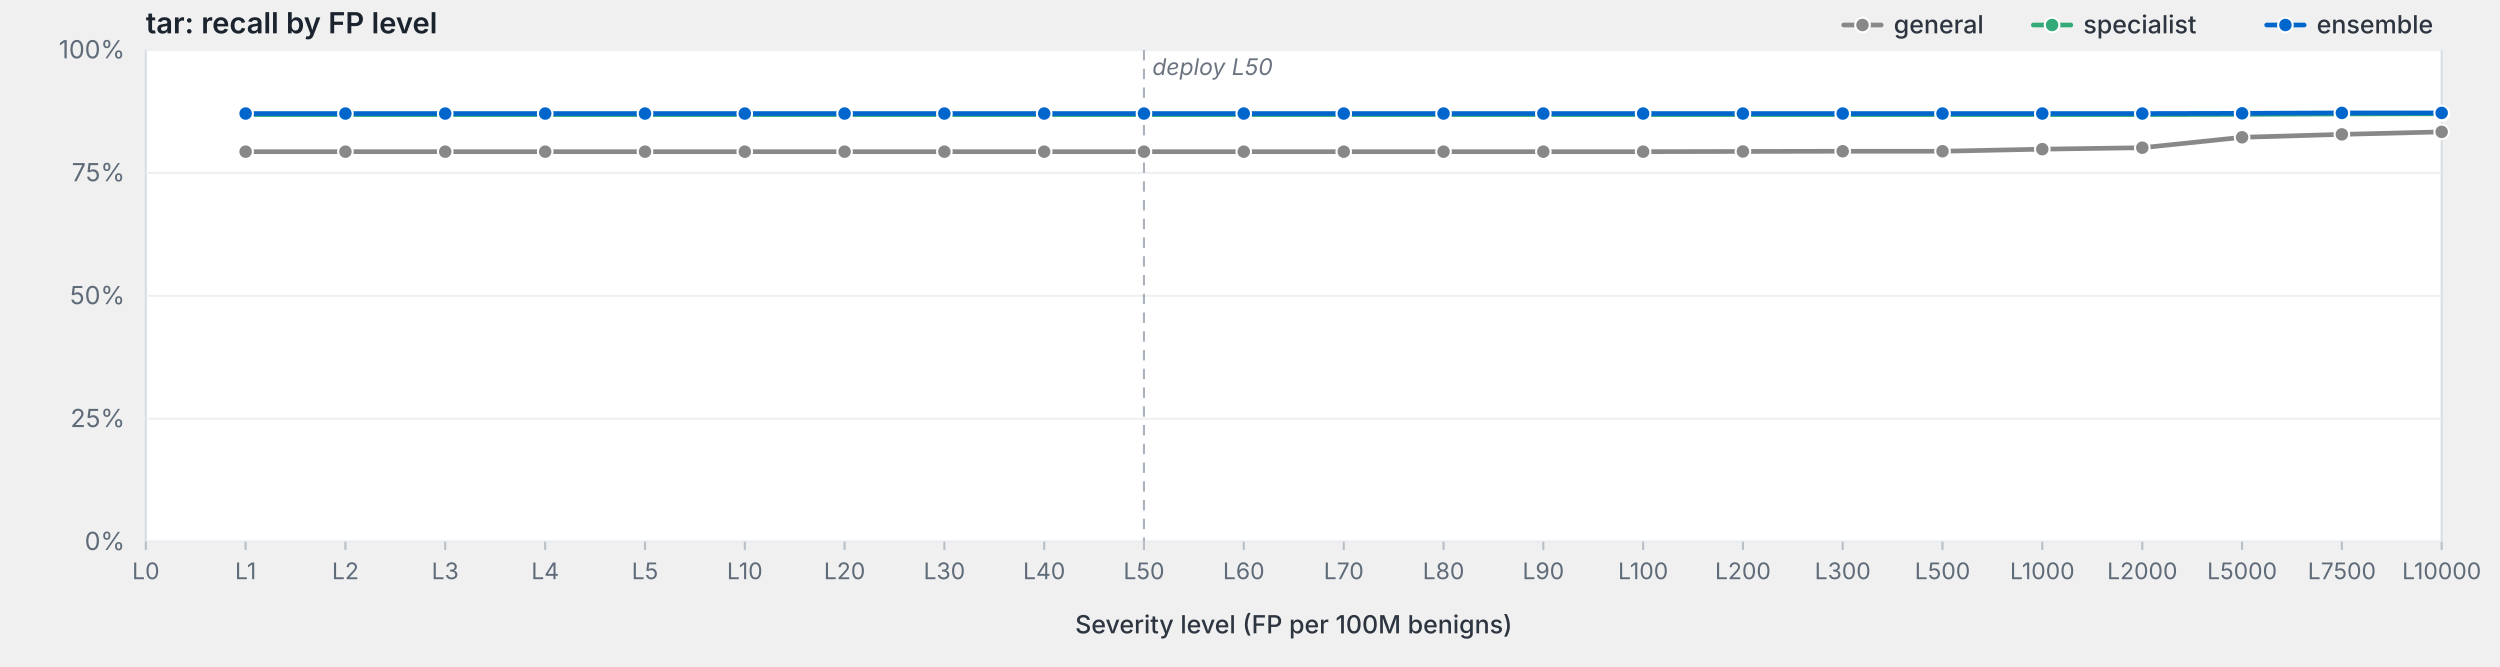
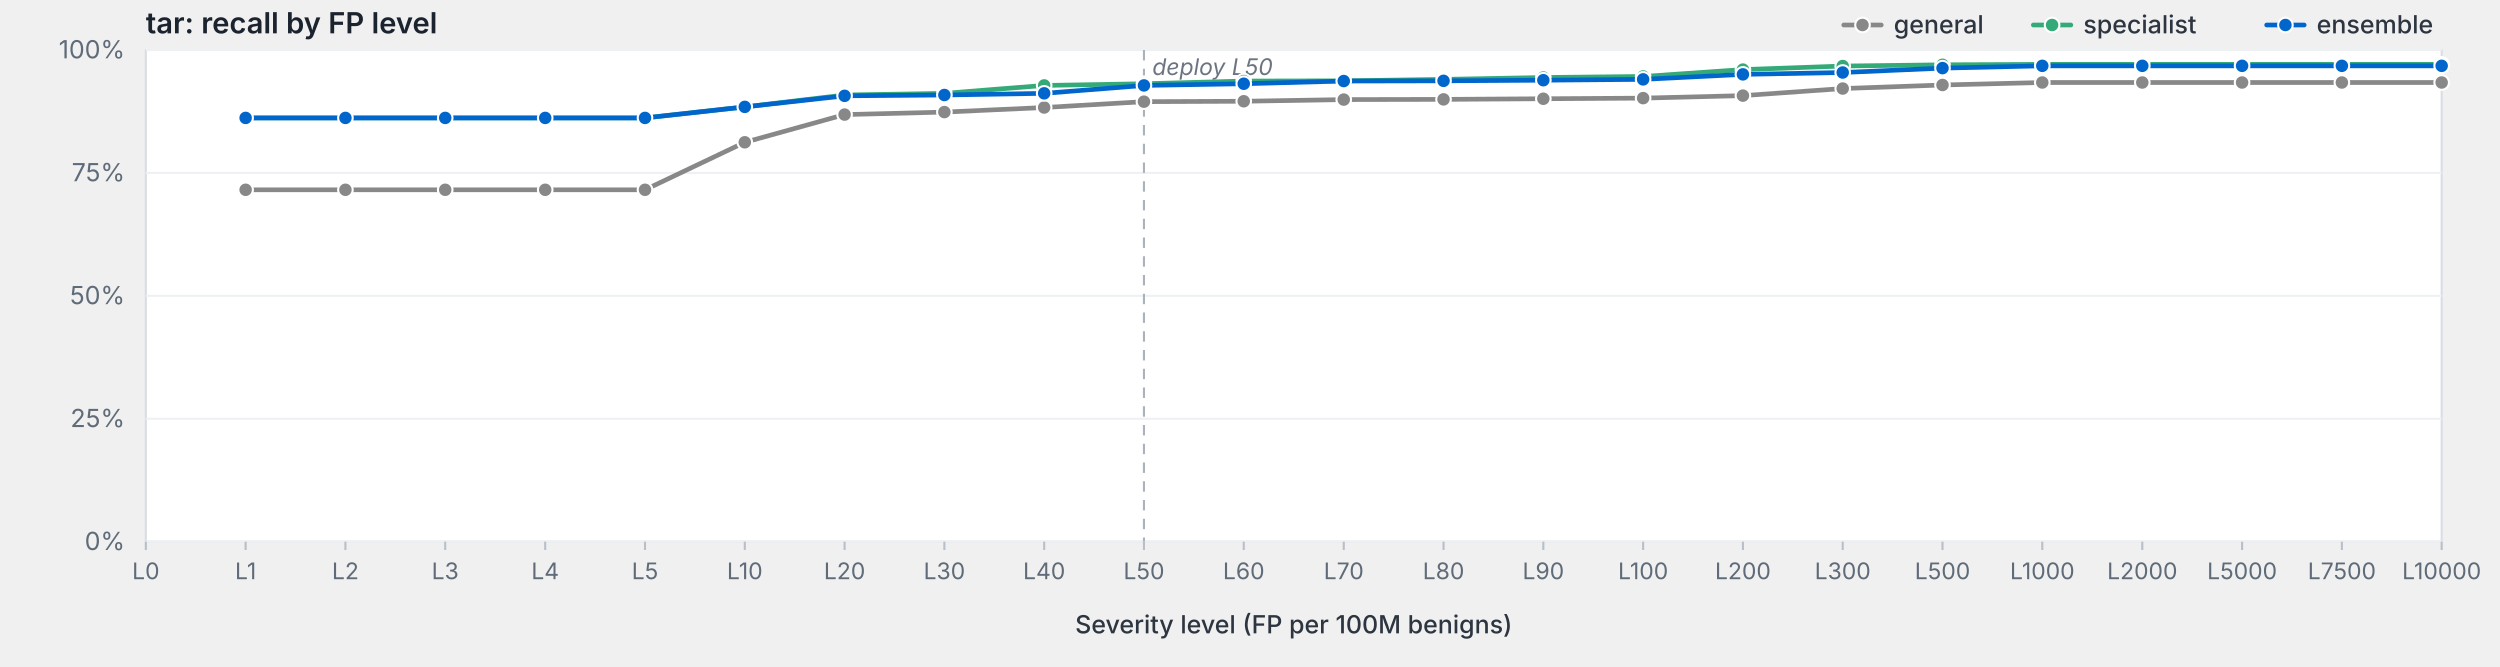
<svg xmlns="http://www.w3.org/2000/svg" viewBox="0 0 1200 320" width="1200" height="320" preserveAspectRatio="xMidYMid meet" role="img" aria-label="tar: recall by FP level">
  <style>svg { background: #fdfdfd; }.frame { fill: #fff; stroke: #d8dde3; stroke-width: 1; }.grid { stroke: #eef0f3; stroke-width: 1; }.tick { stroke: #b8bfc7; stroke-width: 1; }.axis-label { fill: #5f6b78; font-family: -apple-system, BlinkMacSystemFont, "Segoe UI", system-ui, sans-serif; font-size: 12px; }.x-label { fill: #5f6b78; font-family: -apple-system, BlinkMacSystemFont, "Segoe UI", system-ui, sans-serif; font-size: 11px; }.axis-title { fill: #2d3540; font-family: -apple-system, BlinkMacSystemFont, "Segoe UI", system-ui, sans-serif; font-size: 12px; font-weight: 500; }.title { fill: #1a232e; font-family: -apple-system, BlinkMacSystemFont, "Segoe UI", system-ui, sans-serif; font-size: 14px; font-weight: 600; }.deploy-marker { stroke: #aab2bd; stroke-width: 1; stroke-dasharray: 5,4; }.deploy-label { fill: #6b7480; font-family: -apple-system, BlinkMacSystemFont, "Segoe UI", system-ui, sans-serif; font-size: 11px; font-style: italic; }.curve { fill: none; stroke-width: 2.25; stroke-linejoin: round; stroke-linecap: round; }.marker { stroke: #fff; stroke-width: 1; }.legend-text { fill: #2d3540; font-family: -apple-system, BlinkMacSystemFont, "Segoe UI", system-ui, sans-serif; font-size: 12px; font-weight: 500; }</style>
  <text class="title" x="70" y="16">tar: recall by FP level</text>
  <rect class="frame" x="70" y="24" width="1102" height="236" />
  <line class="grid" x1="70" y1="260.0" x2="1172" y2="260.0" />
  <text class="axis-label" x="60" y="264.0" text-anchor="end">0%</text>
  <line class="grid" x1="70" y1="201.0" x2="1172" y2="201.0" />
  <text class="axis-label" x="60" y="205.0" text-anchor="end">25%</text>
  <line class="grid" x1="70" y1="142.0" x2="1172" y2="142.0" />
  <text class="axis-label" x="60" y="146.0" text-anchor="end">50%</text>
  <line class="grid" x1="70" y1="83.0" x2="1172" y2="83.0" />
  <text class="axis-label" x="60" y="87.0" text-anchor="end">75%</text>
  <line class="grid" x1="70" y1="24.0" x2="1172" y2="24.0" />
  <text class="axis-label" x="60" y="28.0" text-anchor="end">100%</text>
  <line class="deploy-marker" x1="549.1" y1="24" x2="549.1" y2="260" />
  <text class="deploy-label" x="553.1" y="36" text-anchor="start">deploy L50</text>
  <line class="tick" x1="70.0" y1="260" x2="70.0" y2="264" />
  <text class="x-label" x="70.0" y="278" text-anchor="middle">L0</text>
  <line class="tick" x1="117.9" y1="260" x2="117.9" y2="264" />
  <text class="x-label" x="117.9" y="278" text-anchor="middle">L1</text>
  <line class="tick" x1="165.8" y1="260" x2="165.8" y2="264" />
  <text class="x-label" x="165.8" y="278" text-anchor="middle">L2</text>
  <line class="tick" x1="213.7" y1="260" x2="213.7" y2="264" />
  <text class="x-label" x="213.7" y="278" text-anchor="middle">L3</text>
  <line class="tick" x1="261.7" y1="260" x2="261.7" y2="264" />
  <text class="x-label" x="261.7" y="278" text-anchor="middle">L4</text>
  <line class="tick" x1="309.6" y1="260" x2="309.6" y2="264" />
  <text class="x-label" x="309.6" y="278" text-anchor="middle">L5</text>
  <line class="tick" x1="357.5" y1="260" x2="357.5" y2="264" />
  <text class="x-label" x="357.5" y="278" text-anchor="middle">L10</text>
  <line class="tick" x1="405.4" y1="260" x2="405.4" y2="264" />
  <text class="x-label" x="405.4" y="278" text-anchor="middle">L20</text>
  <line class="tick" x1="453.3" y1="260" x2="453.3" y2="264" />
  <text class="x-label" x="453.3" y="278" text-anchor="middle">L30</text>
  <line class="tick" x1="501.2" y1="260" x2="501.2" y2="264" />
  <text class="x-label" x="501.2" y="278" text-anchor="middle">L40</text>
  <line class="tick" x1="549.1" y1="260" x2="549.1" y2="264" />
  <text class="x-label" x="549.1" y="278" text-anchor="middle">L50</text>
  <line class="tick" x1="597.0" y1="260" x2="597.0" y2="264" />
  <text class="x-label" x="597.0" y="278" text-anchor="middle">L60</text>
  <line class="tick" x1="645.0" y1="260" x2="645.0" y2="264" />
  <text class="x-label" x="645.0" y="278" text-anchor="middle">L70</text>
  <line class="tick" x1="692.9" y1="260" x2="692.9" y2="264" />
  <text class="x-label" x="692.9" y="278" text-anchor="middle">L80</text>
  <line class="tick" x1="740.8" y1="260" x2="740.8" y2="264" />
  <text class="x-label" x="740.8" y="278" text-anchor="middle">L90</text>
  <line class="tick" x1="788.7" y1="260" x2="788.7" y2="264" />
  <text class="x-label" x="788.7" y="278" text-anchor="middle">L100</text>
  <line class="tick" x1="836.6" y1="260" x2="836.6" y2="264" />
  <text class="x-label" x="836.6" y="278" text-anchor="middle">L200</text>
  <line class="tick" x1="884.5" y1="260" x2="884.5" y2="264" />
  <text class="x-label" x="884.5" y="278" text-anchor="middle">L300</text>
  <line class="tick" x1="932.4" y1="260" x2="932.4" y2="264" />
  <text class="x-label" x="932.4" y="278" text-anchor="middle">L500</text>
  <line class="tick" x1="980.3" y1="260" x2="980.3" y2="264" />
  <text class="x-label" x="980.3" y="278" text-anchor="middle">L1000</text>
  <line class="tick" x1="1028.3" y1="260" x2="1028.3" y2="264" />
  <text class="x-label" x="1028.3" y="278" text-anchor="middle">L2000</text>
  <line class="tick" x1="1076.2" y1="260" x2="1076.2" y2="264" />
  <text class="x-label" x="1076.2" y="278" text-anchor="middle">L5000</text>
  <line class="tick" x1="1124.1" y1="260" x2="1124.1" y2="264" />
  <text class="x-label" x="1124.1" y="278" text-anchor="middle">L7500</text>
  <line class="tick" x1="1172.0" y1="260" x2="1172.0" y2="264" />
  <text class="x-label" x="1172.0" y="278" text-anchor="middle">L10000</text>
  <text class="axis-title" x="621.0" y="304" text-anchor="middle">Severity level (FP per 100M benigns)</text>
-   <path class="curve" d="M117.9,72.8 L165.8,72.8 L213.7,72.8 L261.7,72.8 L309.6,72.8 L357.5,72.8 L405.4,72.8 L453.3,72.8 L501.2,72.8 L549.1,72.8 L597.0,72.8 L645.0,72.8 L692.9,72.8 L740.8,72.8 L788.7,72.8 L836.6,72.7 L884.5,72.6 L932.4,72.6 L980.3,71.6 L1028.3,70.9 L1076.2,65.9 L1124.1,64.5 L1172.0,63.3" stroke="#888" />
-   <circle class="marker" cx="117.9" cy="72.8" r="3.5" fill="#888" />
-   <circle class="marker" cx="165.8" cy="72.8" r="3.5" fill="#888" />
-   <circle class="marker" cx="213.7" cy="72.8" r="3.5" fill="#888" />
-   <circle class="marker" cx="261.7" cy="72.8" r="3.5" fill="#888" />
-   <circle class="marker" cx="309.6" cy="72.8" r="3.5" fill="#888" />
-   <circle class="marker" cx="357.5" cy="72.8" r="3.5" fill="#888" />
-   <circle class="marker" cx="405.4" cy="72.8" r="3.5" fill="#888" />
-   <circle class="marker" cx="453.3" cy="72.8" r="3.5" fill="#888" />
-   <circle class="marker" cx="501.2" cy="72.8" r="3.5" fill="#888" />
-   <circle class="marker" cx="549.1" cy="72.8" r="3.5" fill="#888" />
-   <circle class="marker" cx="597.0" cy="72.8" r="3.5" fill="#888" />
-   <circle class="marker" cx="645.0" cy="72.8" r="3.5" fill="#888" />
-   <circle class="marker" cx="692.9" cy="72.8" r="3.5" fill="#888" />
-   <circle class="marker" cx="740.8" cy="72.8" r="3.5" fill="#888" />
-   <circle class="marker" cx="788.7" cy="72.8" r="3.5" fill="#888" />
-   <circle class="marker" cx="836.6" cy="72.7" r="3.5" fill="#888" />
-   <circle class="marker" cx="884.5" cy="72.6" r="3.5" fill="#888" />
-   <circle class="marker" cx="932.4" cy="72.6" r="3.5" fill="#888" />
-   <circle class="marker" cx="980.3" cy="71.6" r="3.5" fill="#888" />
-   <circle class="marker" cx="1028.3" cy="70.9" r="3.5" fill="#888" />
-   <circle class="marker" cx="1076.2" cy="65.9" r="3.5" fill="#888" />
-   <circle class="marker" cx="1124.1" cy="64.5" r="3.5" fill="#888" />
-   <circle class="marker" cx="1172.0" cy="63.3" r="3.5" fill="#888" />
-   <path class="curve" d="M117.9,55.0 L165.8,55.0 L213.7,55.0 L261.7,55.0 L309.6,55.0 L357.5,55.0 L405.4,55.0 L453.3,55.0 L501.2,55.0 L549.1,55.0 L597.0,55.0 L645.0,55.0 L692.9,55.0 L740.8,55.0 L788.7,55.0 L836.6,55.0 L884.5,55.0 L932.4,55.0 L980.3,55.0 L1028.3,55.0 L1076.2,54.9 L1124.1,54.7 L1172.0,54.6" stroke="#3a7" />
-   <circle class="marker" cx="117.9" cy="55.0" r="3.5" fill="#3a7" />
-   <circle class="marker" cx="165.8" cy="55.0" r="3.5" fill="#3a7" />
-   <circle class="marker" cx="213.7" cy="55.0" r="3.5" fill="#3a7" />
-   <circle class="marker" cx="261.7" cy="55.0" r="3.5" fill="#3a7" />
-   <circle class="marker" cx="309.6" cy="55.0" r="3.5" fill="#3a7" />
-   <circle class="marker" cx="357.5" cy="55.0" r="3.5" fill="#3a7" />
-   <circle class="marker" cx="405.4" cy="55.0" r="3.5" fill="#3a7" />
-   <circle class="marker" cx="453.3" cy="55.0" r="3.5" fill="#3a7" />
-   <circle class="marker" cx="501.2" cy="55.0" r="3.5" fill="#3a7" />
-   <circle class="marker" cx="549.1" cy="55.0" r="3.5" fill="#3a7" />
-   <circle class="marker" cx="597.0" cy="55.0" r="3.5" fill="#3a7" />
-   <circle class="marker" cx="645.0" cy="55.0" r="3.5" fill="#3a7" />
-   <circle class="marker" cx="692.9" cy="55.0" r="3.5" fill="#3a7" />
-   <circle class="marker" cx="740.8" cy="55.0" r="3.5" fill="#3a7" />
-   <circle class="marker" cx="788.7" cy="55.0" r="3.5" fill="#3a7" />
-   <circle class="marker" cx="836.6" cy="55.0" r="3.5" fill="#3a7" />
-   <circle class="marker" cx="884.5" cy="55.0" r="3.5" fill="#3a7" />
-   <circle class="marker" cx="932.4" cy="55.0" r="3.5" fill="#3a7" />
-   <circle class="marker" cx="980.3" cy="55.0" r="3.5" fill="#3a7" />
-   <circle class="marker" cx="1028.3" cy="55.0" r="3.5" fill="#3a7" />
-   <circle class="marker" cx="1076.2" cy="54.9" r="3.5" fill="#3a7" />
-   <circle class="marker" cx="1124.1" cy="54.7" r="3.5" fill="#3a7" />
-   <circle class="marker" cx="1172.0" cy="54.6" r="3.5" fill="#3a7" />
-   <path class="curve" d="M117.9,54.5 L165.8,54.5 L213.7,54.5 L261.7,54.5 L309.6,54.5 L357.5,54.5 L405.4,54.5 L453.3,54.5 L501.2,54.5 L549.1,54.5 L597.0,54.5 L645.0,54.5 L692.9,54.5 L740.8,54.5 L788.7,54.5 L836.6,54.5 L884.5,54.5 L932.4,54.5 L980.3,54.5 L1028.3,54.5 L1076.2,54.4 L1124.1,54.2 L1172.0,54.2" stroke="#06c" />
-   <circle class="marker" cx="117.9" cy="54.5" r="3.5" fill="#06c" />
-   <circle class="marker" cx="165.8" cy="54.5" r="3.5" fill="#06c" />
-   <circle class="marker" cx="213.7" cy="54.5" r="3.5" fill="#06c" />
-   <circle class="marker" cx="261.7" cy="54.5" r="3.5" fill="#06c" />
-   <circle class="marker" cx="309.6" cy="54.5" r="3.5" fill="#06c" />
-   <circle class="marker" cx="357.5" cy="54.5" r="3.5" fill="#06c" />
-   <circle class="marker" cx="405.4" cy="54.5" r="3.5" fill="#06c" />
-   <circle class="marker" cx="453.3" cy="54.5" r="3.5" fill="#06c" />
-   <circle class="marker" cx="501.2" cy="54.5" r="3.5" fill="#06c" />
-   <circle class="marker" cx="549.1" cy="54.5" r="3.5" fill="#06c" />
-   <circle class="marker" cx="597.0" cy="54.5" r="3.5" fill="#06c" />
-   <circle class="marker" cx="645.0" cy="54.5" r="3.5" fill="#06c" />
-   <circle class="marker" cx="692.9" cy="54.5" r="3.5" fill="#06c" />
-   <circle class="marker" cx="740.8" cy="54.5" r="3.5" fill="#06c" />
-   <circle class="marker" cx="788.7" cy="54.5" r="3.5" fill="#06c" />
-   <circle class="marker" cx="836.6" cy="54.5" r="3.5" fill="#06c" />
-   <circle class="marker" cx="884.5" cy="54.5" r="3.5" fill="#06c" />
-   <circle class="marker" cx="932.4" cy="54.5" r="3.5" fill="#06c" />
-   <circle class="marker" cx="980.3" cy="54.5" r="3.5" fill="#06c" />
-   <circle class="marker" cx="1028.3" cy="54.5" r="3.5" fill="#06c" />
-   <circle class="marker" cx="1076.2" cy="54.4" r="3.5" fill="#06c" />
-   <circle class="marker" cx="1124.1" cy="54.2" r="3.5" fill="#06c" />
-   <circle class="marker" cx="1172.0" cy="54.2" r="3.5" fill="#06c" />
+   <path class="curve" d="M117.9,91.1 L165.8,91.1 L213.7,91.1 L261.7,91.1 L309.6,91.1 L357.5,68.3 L405.4,55.0 L453.3,53.8 L501.2,51.6 L549.1,48.8 L597.0,48.6 L645.0,47.8 L692.9,47.7 L740.8,47.4 L788.7,47.1 L836.6,45.9 L884.5,42.5 L932.4,40.8 L980.3,39.6 L1028.3,39.6 L1076.2,39.6 L1124.1,39.6 L1172.0,39.6" stroke="#888" />
+   <circle class="marker" cx="117.9" cy="91.1" r="3.5" fill="#888" />
+   <circle class="marker" cx="165.8" cy="91.1" r="3.5" fill="#888" />
+   <circle class="marker" cx="213.7" cy="91.1" r="3.5" fill="#888" />
+   <circle class="marker" cx="261.7" cy="91.1" r="3.5" fill="#888" />
+   <circle class="marker" cx="309.6" cy="91.1" r="3.5" fill="#888" />
+   <circle class="marker" cx="357.5" cy="68.3" r="3.5" fill="#888" />
+   <circle class="marker" cx="405.4" cy="55.0" r="3.5" fill="#888" />
+   <circle class="marker" cx="453.3" cy="53.8" r="3.5" fill="#888" />
+   <circle class="marker" cx="501.2" cy="51.6" r="3.5" fill="#888" />
+   <circle class="marker" cx="549.1" cy="48.8" r="3.5" fill="#888" />
+   <circle class="marker" cx="597.0" cy="48.6" r="3.5" fill="#888" />
+   <circle class="marker" cx="645.0" cy="47.8" r="3.5" fill="#888" />
+   <circle class="marker" cx="692.9" cy="47.7" r="3.5" fill="#888" />
+   <circle class="marker" cx="740.8" cy="47.4" r="3.5" fill="#888" />
+   <circle class="marker" cx="788.7" cy="47.1" r="3.5" fill="#888" />
+   <circle class="marker" cx="836.6" cy="45.9" r="3.5" fill="#888" />
+   <circle class="marker" cx="884.5" cy="42.5" r="3.5" fill="#888" />
+   <circle class="marker" cx="932.4" cy="40.8" r="3.5" fill="#888" />
+   <circle class="marker" cx="980.3" cy="39.6" r="3.5" fill="#888" />
+   <circle class="marker" cx="1028.3" cy="39.6" r="3.5" fill="#888" />
+   <circle class="marker" cx="1076.2" cy="39.6" r="3.5" fill="#888" />
+   <circle class="marker" cx="1124.1" cy="39.6" r="3.5" fill="#888" />
+   <circle class="marker" cx="1172.0" cy="39.6" r="3.5" fill="#888" />
+   <path class="curve" d="M117.9,56.6 L165.8,56.6 L213.7,56.6 L261.7,56.6 L309.6,56.6 L357.5,51.3 L405.4,45.6 L453.3,44.8 L501.2,41.0 L549.1,40.2 L597.0,38.9 L645.0,38.8 L692.9,38.1 L740.8,37.2 L788.7,36.7 L836.6,33.4 L884.5,31.7 L932.4,31.1 L980.3,30.9 L1028.3,30.9 L1076.2,30.9 L1124.1,30.9 L1172.0,30.9" stroke="#3a7" />
+   <circle class="marker" cx="117.9" cy="56.6" r="3.5" fill="#3a7" />
+   <circle class="marker" cx="165.8" cy="56.6" r="3.5" fill="#3a7" />
+   <circle class="marker" cx="213.7" cy="56.6" r="3.5" fill="#3a7" />
+   <circle class="marker" cx="261.7" cy="56.6" r="3.5" fill="#3a7" />
+   <circle class="marker" cx="309.6" cy="56.6" r="3.5" fill="#3a7" />
+   <circle class="marker" cx="357.5" cy="51.3" r="3.5" fill="#3a7" />
+   <circle class="marker" cx="405.4" cy="45.6" r="3.5" fill="#3a7" />
+   <circle class="marker" cx="453.3" cy="44.8" r="3.5" fill="#3a7" />
+   <circle class="marker" cx="501.2" cy="41.0" r="3.5" fill="#3a7" />
+   <circle class="marker" cx="549.1" cy="40.2" r="3.5" fill="#3a7" />
+   <circle class="marker" cx="597.0" cy="38.9" r="3.5" fill="#3a7" />
+   <circle class="marker" cx="645.0" cy="38.8" r="3.5" fill="#3a7" />
+   <circle class="marker" cx="692.9" cy="38.1" r="3.5" fill="#3a7" />
+   <circle class="marker" cx="740.8" cy="37.2" r="3.5" fill="#3a7" />
+   <circle class="marker" cx="788.7" cy="36.7" r="3.5" fill="#3a7" />
+   <circle class="marker" cx="836.6" cy="33.4" r="3.5" fill="#3a7" />
+   <circle class="marker" cx="884.5" cy="31.7" r="3.5" fill="#3a7" />
+   <circle class="marker" cx="932.4" cy="31.1" r="3.5" fill="#3a7" />
+   <circle class="marker" cx="980.3" cy="30.9" r="3.5" fill="#3a7" />
+   <circle class="marker" cx="1028.3" cy="30.9" r="3.5" fill="#3a7" />
+   <circle class="marker" cx="1076.2" cy="30.9" r="3.5" fill="#3a7" />
+   <circle class="marker" cx="1124.1" cy="30.9" r="3.5" fill="#3a7" />
+   <circle class="marker" cx="1172.0" cy="30.9" r="3.5" fill="#3a7" />
+   <path class="curve" d="M117.9,56.6 L165.8,56.6 L213.7,56.6 L261.7,56.6 L309.6,56.6 L357.5,51.3 L405.4,46.0 L453.3,45.6 L501.2,44.8 L549.1,41.0 L597.0,40.2 L645.0,38.9 L692.9,38.8 L740.8,38.5 L788.7,38.1 L836.6,35.7 L884.5,34.8 L932.4,32.7 L980.3,31.6 L1028.3,31.6 L1076.2,31.6 L1124.1,31.6 L1172.0,31.6" stroke="#06c" />
+   <circle class="marker" cx="117.9" cy="56.6" r="3.5" fill="#06c" />
+   <circle class="marker" cx="165.8" cy="56.6" r="3.5" fill="#06c" />
+   <circle class="marker" cx="213.7" cy="56.6" r="3.5" fill="#06c" />
+   <circle class="marker" cx="261.7" cy="56.6" r="3.5" fill="#06c" />
+   <circle class="marker" cx="309.6" cy="56.6" r="3.5" fill="#06c" />
+   <circle class="marker" cx="357.5" cy="51.3" r="3.5" fill="#06c" />
+   <circle class="marker" cx="405.4" cy="46.0" r="3.5" fill="#06c" />
+   <circle class="marker" cx="453.3" cy="45.6" r="3.5" fill="#06c" />
+   <circle class="marker" cx="501.2" cy="44.8" r="3.5" fill="#06c" />
+   <circle class="marker" cx="549.1" cy="41.0" r="3.5" fill="#06c" />
+   <circle class="marker" cx="597.0" cy="40.2" r="3.5" fill="#06c" />
+   <circle class="marker" cx="645.0" cy="38.9" r="3.5" fill="#06c" />
+   <circle class="marker" cx="692.9" cy="38.8" r="3.5" fill="#06c" />
+   <circle class="marker" cx="740.8" cy="38.5" r="3.5" fill="#06c" />
+   <circle class="marker" cx="788.7" cy="38.1" r="3.5" fill="#06c" />
+   <circle class="marker" cx="836.6" cy="35.7" r="3.5" fill="#06c" />
+   <circle class="marker" cx="884.5" cy="34.8" r="3.5" fill="#06c" />
+   <circle class="marker" cx="932.4" cy="32.7" r="3.5" fill="#06c" />
+   <circle class="marker" cx="980.3" cy="31.6" r="3.5" fill="#06c" />
+   <circle class="marker" cx="1028.3" cy="31.6" r="3.5" fill="#06c" />
+   <circle class="marker" cx="1076.2" cy="31.6" r="3.5" fill="#06c" />
+   <circle class="marker" cx="1124.1" cy="31.6" r="3.5" fill="#06c" />
+   <circle class="marker" cx="1172.0" cy="31.6" r="3.5" fill="#06c" />
  <line x1="1088.0" y1="12.0" x2="1106.0" y2="12.0" stroke="#06c" stroke-width="2.25" stroke-linecap="round" />
  <circle cx="1097.0" cy="12.0" r="3.5" fill="#06c" stroke="#fff" stroke-width="1" />
  <text class="legend-text" x="1112.0" y="16.0">ensemble</text>
  <line x1="976.0" y1="12.0" x2="994.0" y2="12.0" stroke="#3a7" stroke-width="2.25" stroke-linecap="round" />
  <circle cx="985.0" cy="12.0" r="3.5" fill="#3a7" stroke="#fff" stroke-width="1" />
  <text class="legend-text" x="1000.0" y="16.0">specialist</text>
  <line x1="885.0" y1="12.0" x2="903.0" y2="12.0" stroke="#888" stroke-width="2.25" stroke-linecap="round" />
  <circle cx="894.0" cy="12.0" r="3.5" fill="#888" stroke="#fff" stroke-width="1" />
  <text class="legend-text" x="909.0" y="16.0">general</text>
</svg>
